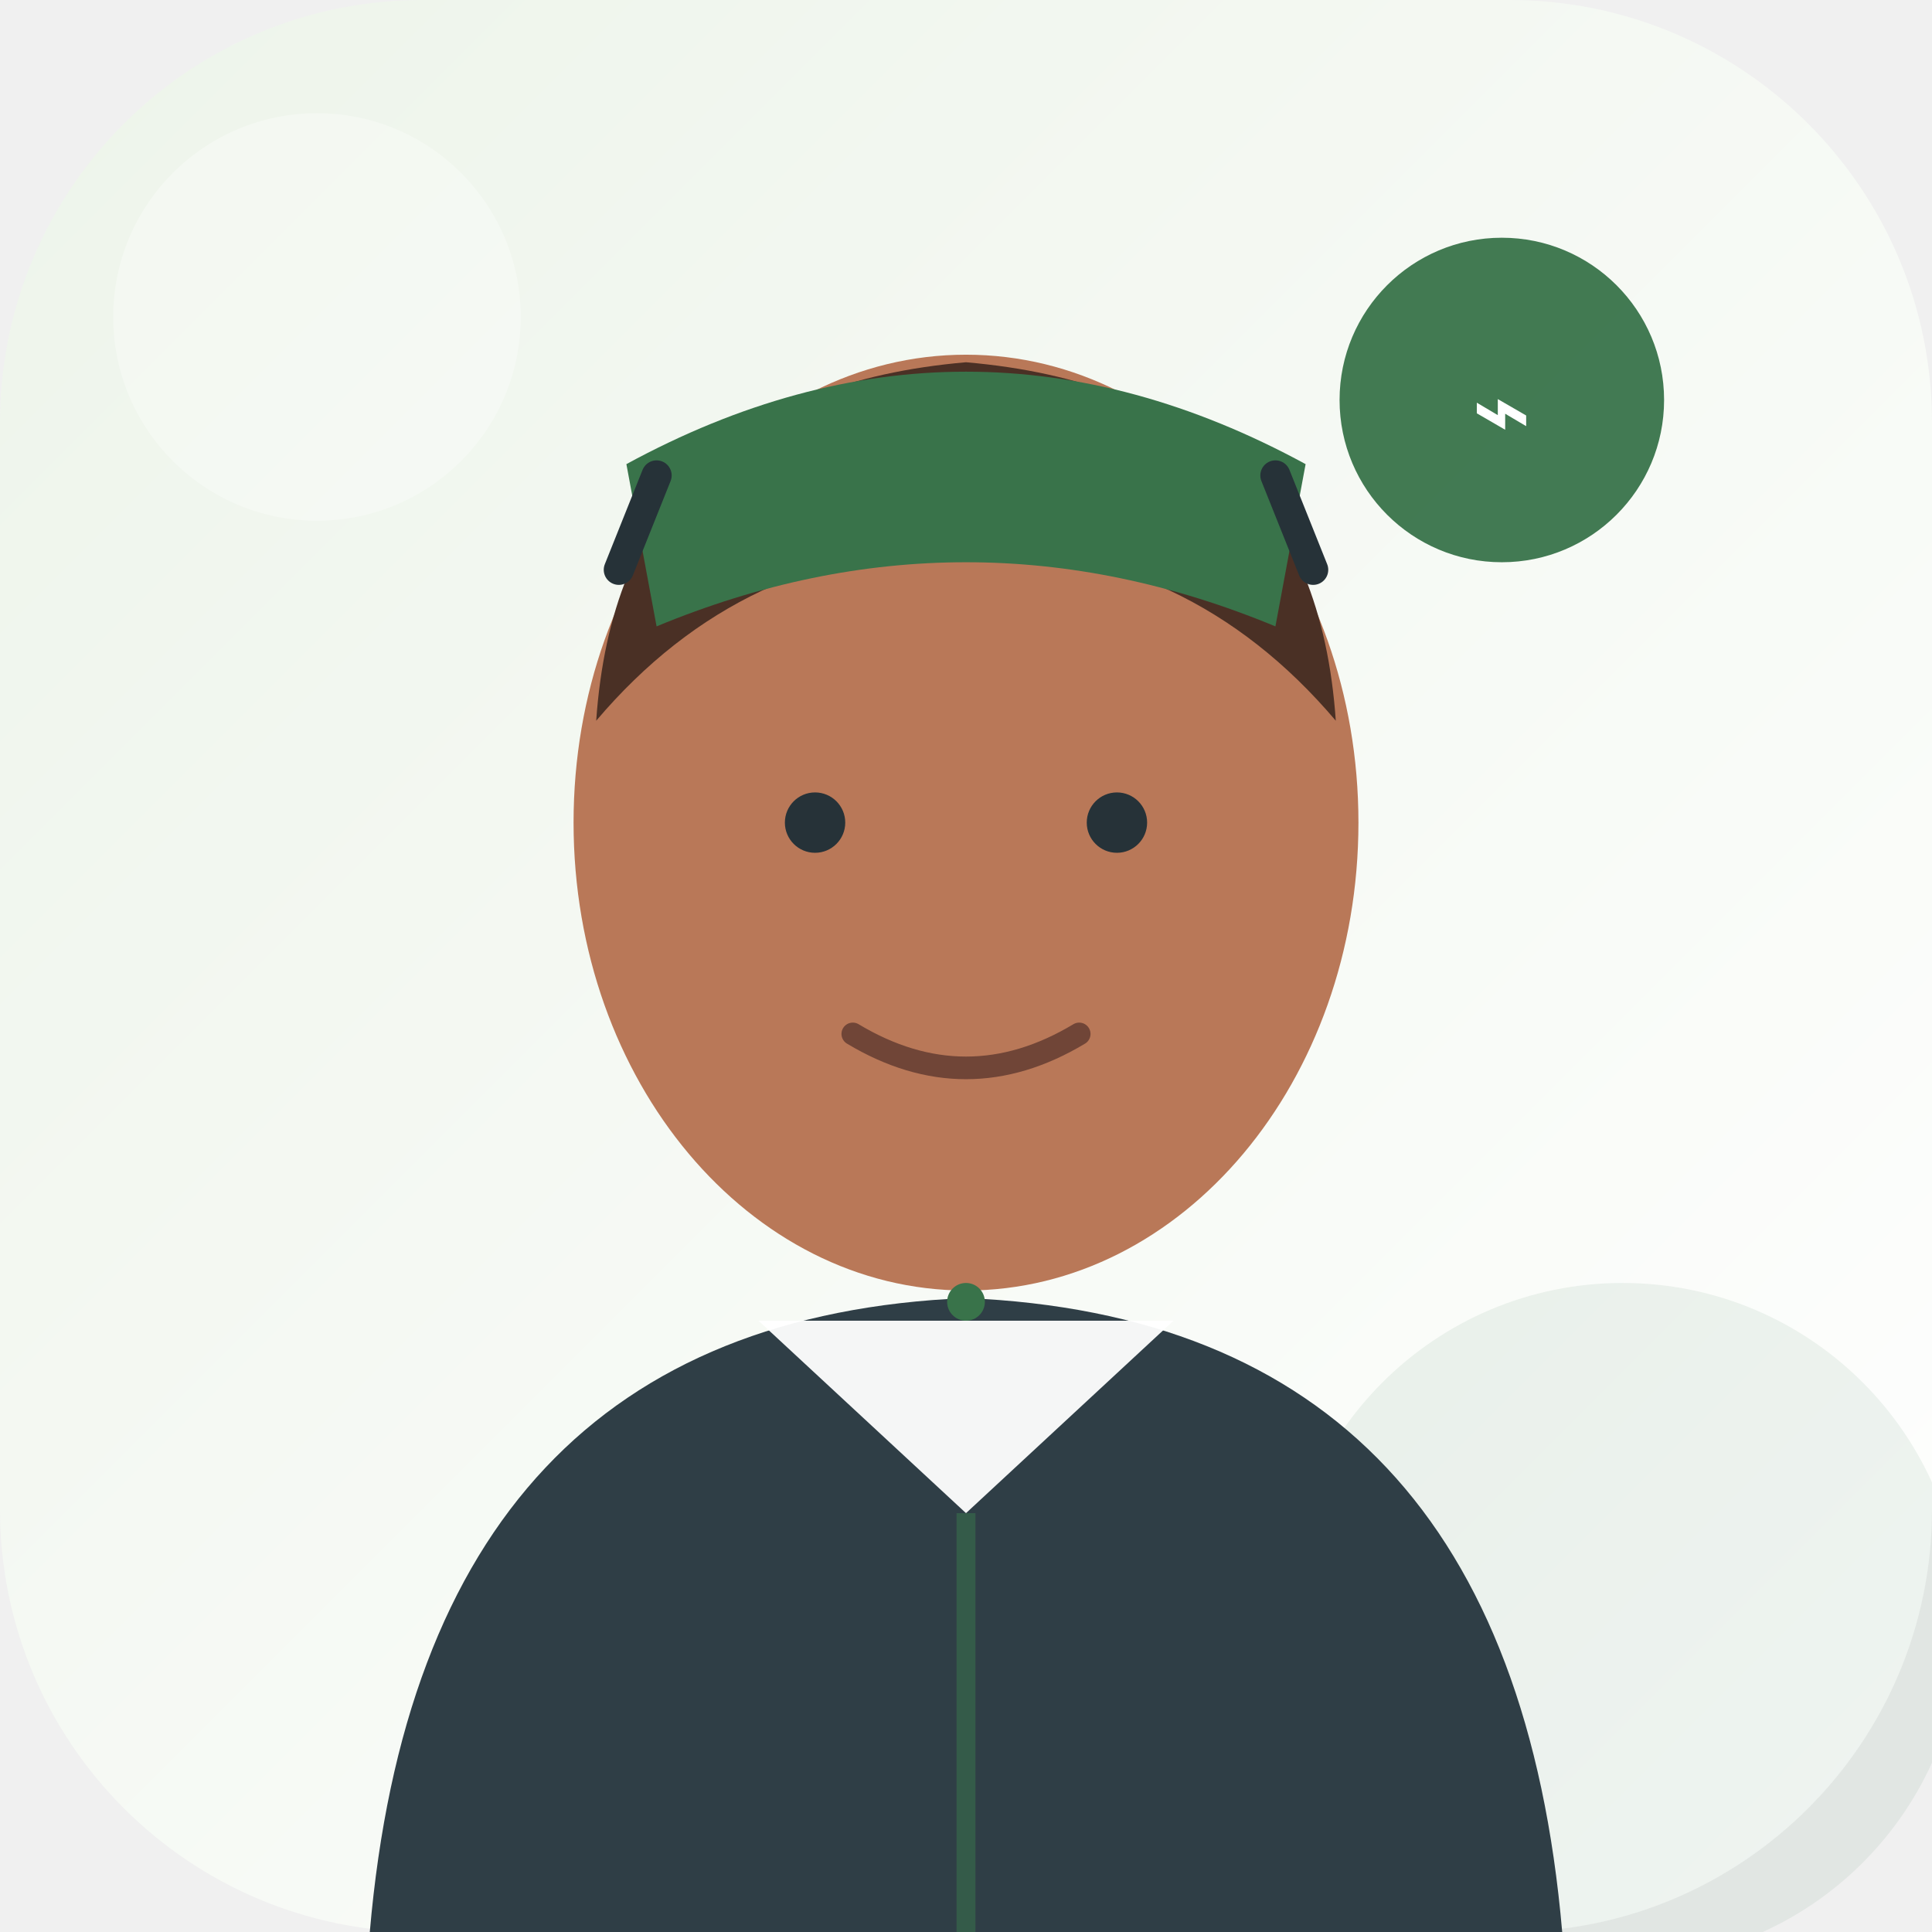
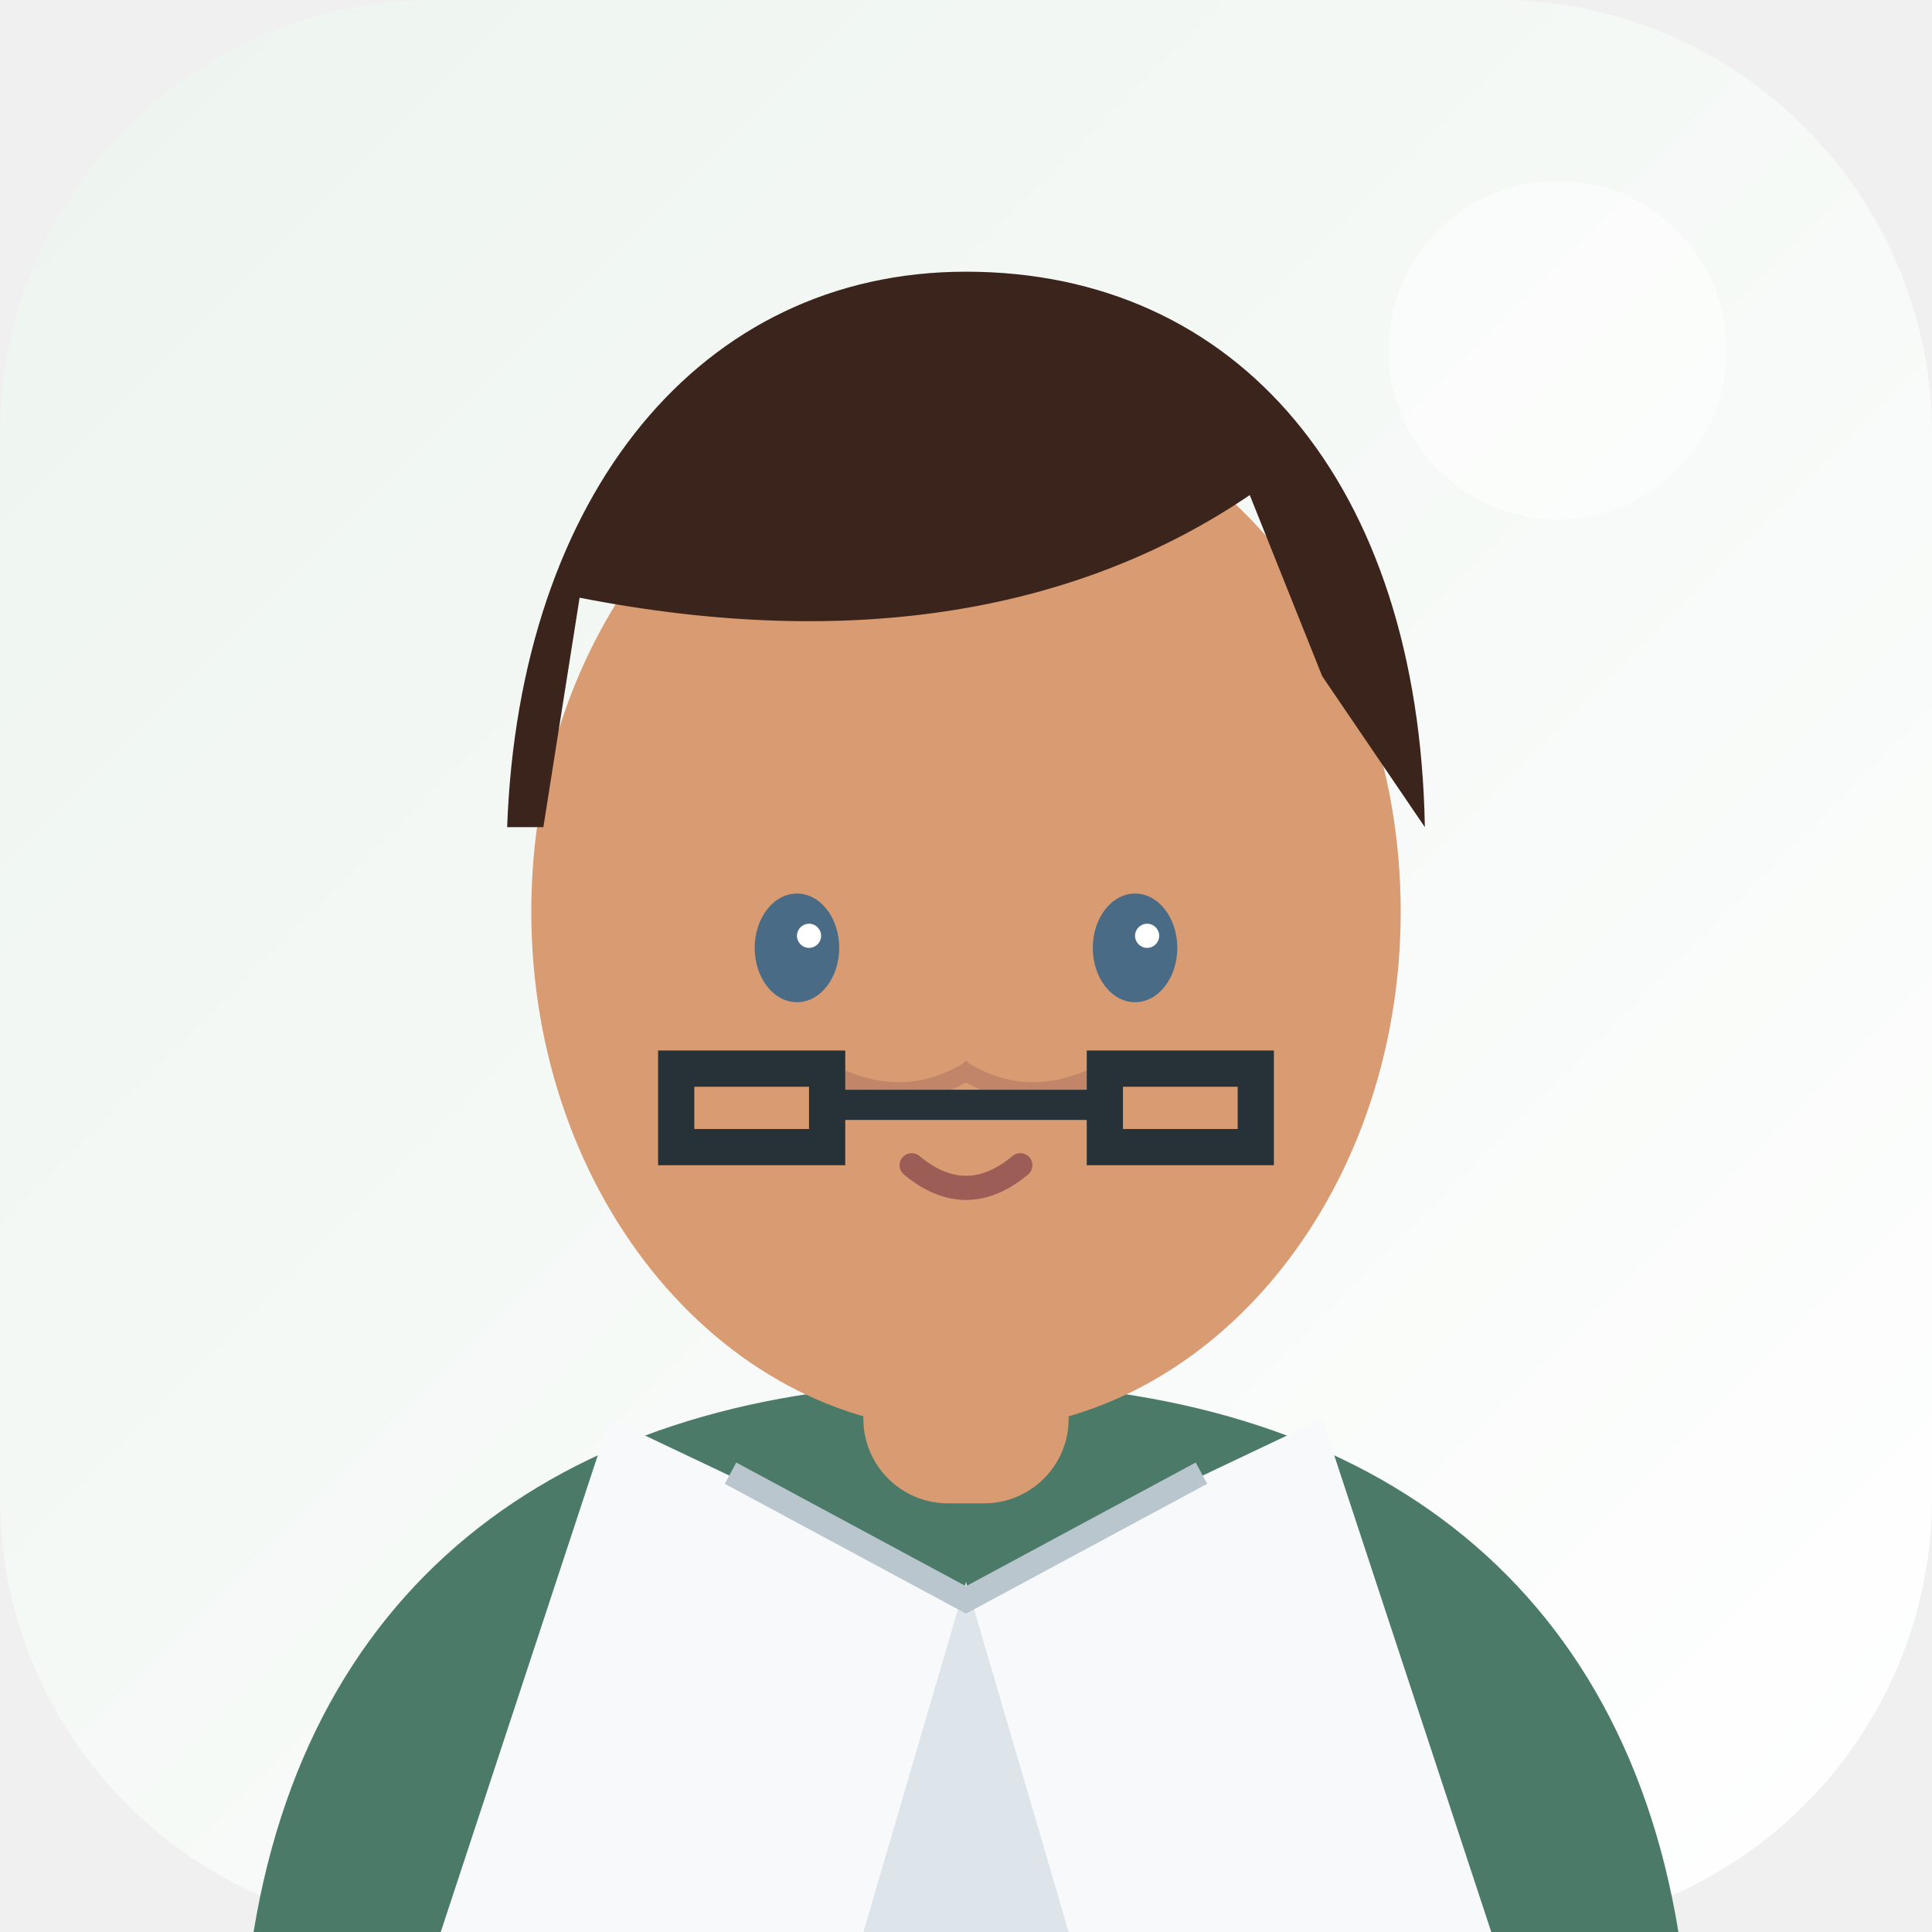
- <svg xmlns="http://www.w3.org/2000/svg" viewBox="0 0 512 512">
+ <svg xmlns="http://www.w3.org/2000/svg" viewBox="0 0 320 320">
  <defs>
-     <linearGradient id="g" x1="0" y1="0" x2="1" y2="1">
-       <stop stop-color="#edf4ea" />
-       <stop offset="1" stop-color="#ffffff" />
+     <linearGradient id="bg" x1="0" y1="0" x2="1" y2="1">
+       <stop stop-color="#EDF4EF" />
+       <stop offset="1" stop-color="#FFFFFF" />
    </linearGradient>
  </defs>
-   <rect width="512" height="512" rx="112" fill="url(#g)" />
-   <circle cx="84" cy="84" r="54" fill="#fff" opacity=".30" />
-   <circle cx="430" cy="430" r="90" fill="#39734a" opacity=".08" />
-   <circle cx="398" cy="106" r="43" fill="#39734a" opacity=".95" />
-   <text x="398" y="118" text-anchor="middle" font-family="Arial,sans-serif" font-size="27" font-weight="700" fill="#fff">⌁</text>
-   <path d="M98 512Q112 350 256 344Q400 350 414 512Z" fill="#2f3e46" />
-   <path d="M201 350L256 401L311 350" fill="#ffffff" opacity=".95" />
-   <path d="M256 401V512" stroke="#39734a" stroke-width="5" opacity=".55" />
-   <ellipse cx="256" cy="218" rx="104" ry="124" fill="#b97858" />
-   <path d="M158 191Q164 104 256 96Q348 104 354 191Q315 145 256 145Q197 145 158 191Z" fill="#4a3025" />
-   <circle cx="216" cy="218" r="8" fill="#263238" />
-   <circle cx="296" cy="218" r="8" fill="#263238" />
-   <path d="M226 274Q256 292 286 274" fill="none" stroke="#704537" stroke-width="6" stroke-linecap="round" />
-   <path d="M166 123Q256 74 346 123L338 166Q256 132 174 166Z" fill="#39734a" />
-   <path d="M174 126L164 151M338 126L348 151" stroke="#263238" stroke-width="8" stroke-linecap="round" />
-   <circle cx="256" cy="345" r="5" fill="#39734a" />
+   <rect width="320" height="320" rx="72" fill="url(#bg)" />
+   <circle cx="258" cy="58" r="28" fill="#FFFFFF" opacity=".55" />
+   <path d="M42 320c10-61 55-91 118-91s108 30 118 91z" fill="#4C7A68" />
+   <path d="M101 235l59 28 59-28 28 85H73z" fill="#F7F9FA" />
+   <path d="M160 262l-17 58h34z" fill="#DDE5EA" />
+   <path d="M121 244l39 21 39-21" fill="none" stroke="#B9C6CE" stroke-width="4" />
+   <rect x="143" y="211" width="34" height="38" rx="14" fill="#D99B72" />
+   <ellipse cx="160" cy="151" rx="72" ry="86" fill="#D99B72" />
+   <path d="M84 137c2-55 32-92 76-92 45 0 75 35 76 92l-17-25-12-30c-28 19-65 26-111 17l-6 38z" fill="#3B241B" />
+   <ellipse cx="132" cy="157" rx="7" ry="9" fill="#496B86" />
+   <ellipse cx="188" cy="157" rx="7" ry="9" fill="#496B86" />
+   <circle cx="134" cy="155" r="2" fill="#fff" />
+   <circle cx="190" cy="155" r="2" fill="#fff" />
+   <path d="M151 193c6 5 12 5 18 0" fill="none" stroke="#9B5D55" stroke-width="4" stroke-linecap="round" />
+   <path d="M136 177c9 5 17 5 25 0M184 177c-9 5-17 5-25 0" fill="none" stroke="#A56D5F" stroke-width="3" opacity=".45" />
+   <path d="M112 177h25v13h-25zM183 177h25v13h-25z" fill="none" stroke="#263238" stroke-width="6" />
+   <path d="M137 183h46" stroke="#263238" stroke-width="5" />
</svg>
